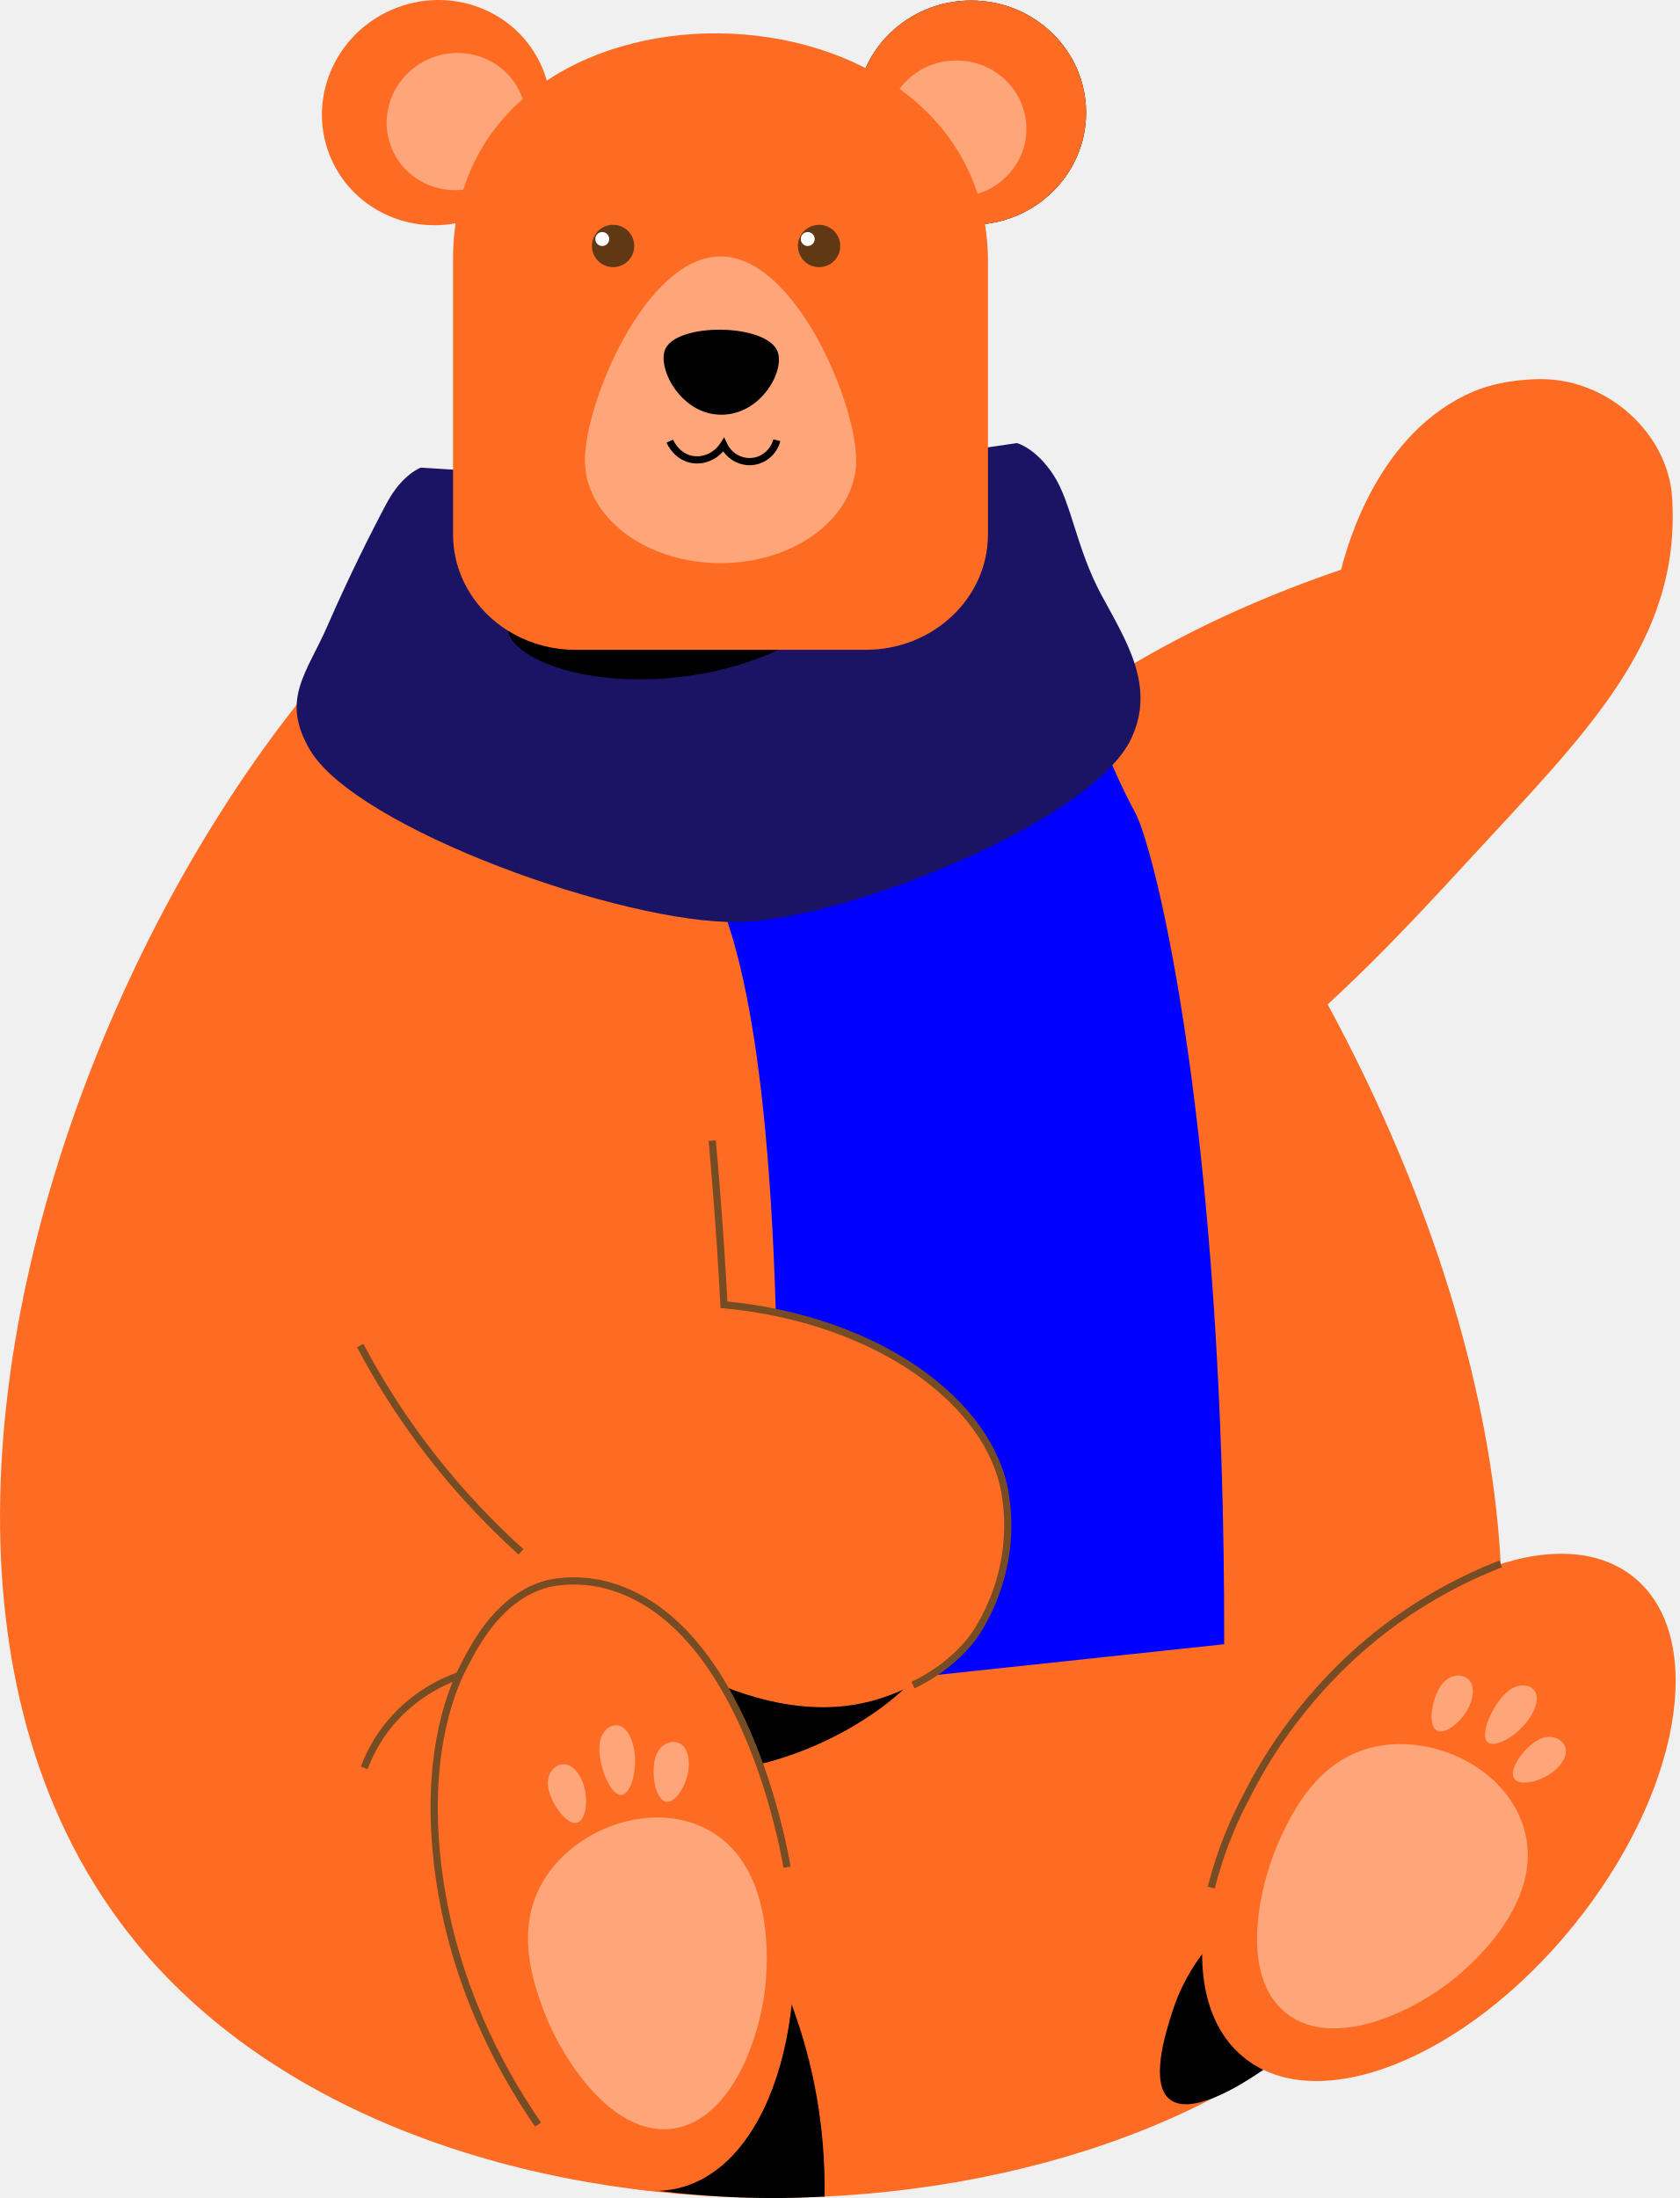
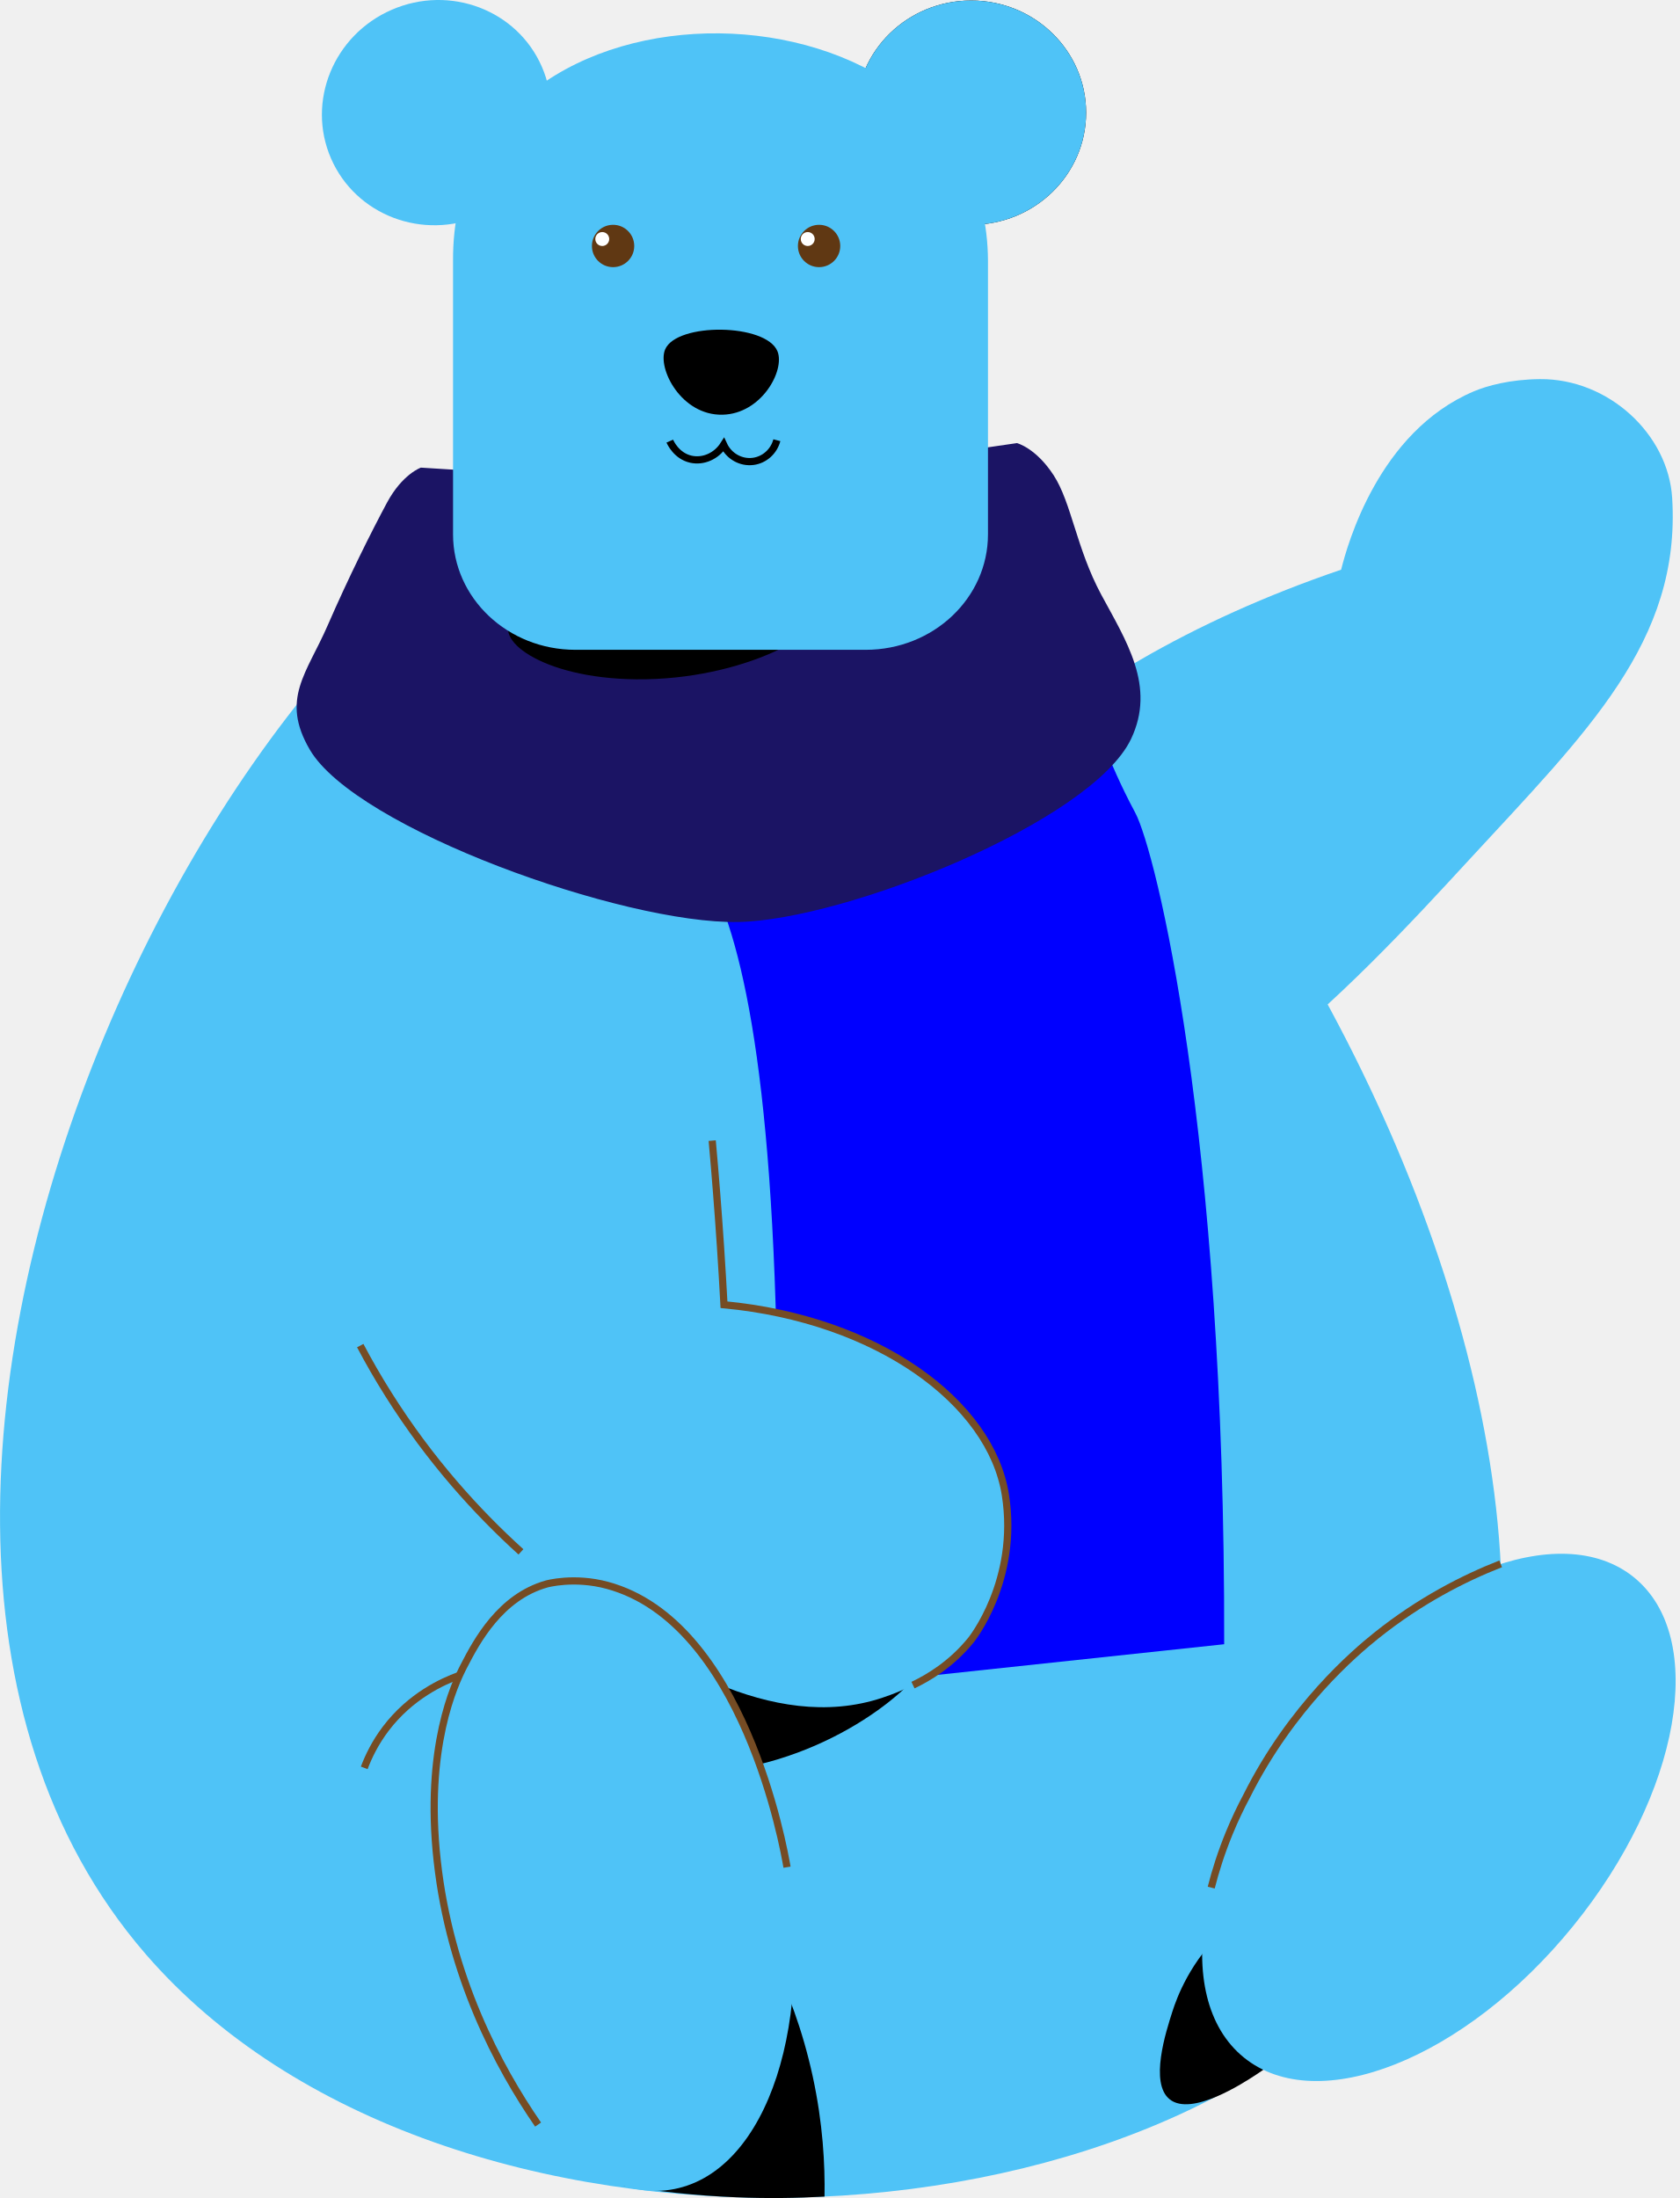
<svg xmlns="http://www.w3.org/2000/svg" width="107" height="140" viewBox="0 0 107 140" fill="none">
  <g clip-path="url(#clip0_20704_211)">
-     <path d="M9.25 124.431C28.073 146.248 74.176 144.341 89.49 123.595C111.249 94.116 70.707 26.776 42.889 28.632C16.688 30.377 -16.391 94.713 9.25 124.431Z" fill="#FD6C22" />
+     <path d="M9.25 124.431C28.073 146.248 74.176 144.341 89.49 123.595C111.249 94.116 70.707 26.776 42.889 28.632C16.688 30.377 -16.391 94.713 9.25 124.431Z" fill="#4FC3F7" />
    <path d="M86.593 121.661C85.495 120.163 81.779 120.361 79.443 121.755C78.912 122.072 78.57 122.38 78.094 122.812C75.804 124.879 74.948 127.3 74.693 128.09C74.27 129.4 73.209 132.691 74.516 133.72C75.912 134.82 79.188 132.684 80.01 132.147C84.372 129.301 88.089 123.705 86.591 121.661H86.593Z" fill="black" />
    <path d="M59.28 104.372C57.596 103.051 42.669 108.102 40.983 110.654C39.894 112.303 43.718 113.835 49.571 112.051C56.172 110.034 60.452 105.291 59.282 104.372H59.28Z" fill="black" />
    <path d="M49.245 124.893C46.052 129.666 42.861 134.439 39.669 139.212C41.814 139.568 44.233 139.846 46.888 139.954C48.909 140.037 50.795 140.007 52.522 139.91C52.559 137.875 52.419 135.245 51.771 132.257C51.114 129.227 50.133 126.746 49.245 124.893Z" fill="black" />
-     <path d="M85.429 36.287C85.828 34.705 87.804 27.513 93.865 24.934C94.729 24.566 96.204 24.164 98.094 24.148C102.463 24.111 106.267 27.658 106.517 31.714C107.082 40.863 101.101 46.61 93.532 54.819C86.71 62.22 73.142 77.075 63.272 72.883C59.592 71.321 56.997 67.455 56.446 63.824C55.035 54.518 66.304 42.802 85.426 36.287H85.429Z" fill="#FD6C22" />
+     <path d="M85.429 36.287C85.828 34.705 87.804 27.513 93.865 24.934C94.729 24.566 96.204 24.164 98.094 24.148C102.463 24.111 106.267 27.658 106.517 31.714C107.082 40.863 101.101 46.61 93.532 54.819C86.71 62.22 73.142 77.075 63.272 72.883C59.592 71.321 56.997 67.455 56.446 63.824C55.035 54.518 66.304 42.802 85.426 36.287H85.429Z" fill="#4FC3F7" />
    <path d="M77.98 104.728L49.288 107.794C50.205 78.906 48.551 65.473 46.403 58.899C45.912 57.39 44.157 52.463 46.495 48.723C48.319 45.809 51.909 44.766 54.535 44.341L62.101 43.532C64.65 43.259 67.067 44.047 68.916 45.538C70.326 46.677 70.294 47.991 72.318 51.774C73.602 54.174 78.051 72.022 77.98 104.728Z" fill="#0000FF" />
-     <path d="M46.118 83.106C55.655 84.34 62.856 89.253 64.044 95.228C64.859 99.328 63.026 102.734 63.026 102.734C60.984 106.526 57.169 107.81 56.223 108.13C49.102 110.525 41.568 105.291 37.496 102.461C35.017 100.738 22.97 92.028 19.549 75.717C18.323 69.869 16.517 61.262 21.709 55.419C24.072 52.759 28.234 50.274 32.079 50.827C39.632 51.911 46.13 64.728 46.116 83.109L46.118 83.106Z" fill="#FD6C22" />
+     <path d="M46.118 83.106C55.655 84.34 62.856 89.253 64.044 95.228C64.859 99.328 63.026 102.734 63.026 102.734C60.984 106.526 57.169 107.81 56.223 108.13C49.102 110.525 41.568 105.291 37.496 102.461C35.017 100.738 22.97 92.028 19.549 75.717C18.323 69.869 16.517 61.262 21.709 55.419C24.072 52.759 28.234 50.274 32.079 50.827C39.632 51.911 46.13 64.728 46.116 83.109L46.118 83.106Z" fill="#4FC3F7" />
    <path d="M70.145 37.868C68.567 34.93 68.25 32.013 67.117 30.271C65.987 28.53 64.781 28.223 64.781 28.223L45.877 30.977L26.81 29.785C26.81 29.785 25.634 30.191 24.651 32.017C23.668 33.846 22.203 36.777 20.873 39.834C19.543 42.891 17.852 44.529 19.733 47.747C22.666 52.766 39.701 58.862 47.019 58.726C53.891 58.6 69.534 52.32 72.044 47.076C73.654 43.713 71.721 40.798 70.142 37.863L70.145 37.868Z" fill="#1B1464" />
    <path d="M52.091 38.881C50.885 37.112 35.127 37.422 32.748 39.345C31.211 40.587 34.395 43.204 40.514 43.268C47.416 43.339 52.929 40.11 52.091 38.881Z" fill="black" />
-     <path d="M100.192 122.699C107.058 114.256 108.803 104.305 104.089 100.472C99.376 96.638 89.989 100.375 83.123 108.817C76.257 117.26 74.512 127.211 79.226 131.044C83.939 134.878 93.326 131.141 100.192 122.699Z" fill="#FD6C22" />
-     <path d="M93.061 125.665C90.362 128.046 85.036 130.624 81.976 128.265C78.85 125.855 80.192 119.911 81.659 116.86C82.355 115.411 83.878 112.243 87.255 111.336C91.013 110.325 95.79 112.464 97.028 116.302C98.501 120.864 94.003 124.833 93.059 125.667L93.061 125.665Z" fill="#FEA679" />
-     <path d="M93.668 108.483C93.28 109.544 92.094 110.53 91.532 110.226C91.026 109.955 91.144 108.717 91.509 107.888C91.608 107.665 91.798 107.229 92.184 106.958C92.749 106.558 93.496 106.68 93.739 107.261C93.941 107.741 93.718 108.348 93.67 108.483H93.668Z" fill="#FEA679" />
-     <path d="M99.148 112.668C98.335 113.451 96.838 113.819 96.463 113.3C96.128 112.836 96.776 111.772 97.465 111.189C97.651 111.03 98.014 110.723 98.48 110.647C99.162 110.537 99.78 110.971 99.746 111.6C99.716 112.122 99.252 112.567 99.148 112.668Z" fill="#FEA679" />
-     <path d="M97.465 109.386C96.76 110.484 95.26 111.387 94.768 110.975C94.327 110.608 94.807 109.276 95.42 108.428C95.586 108.198 95.91 107.753 96.383 107.512C97.079 107.158 97.809 107.397 97.89 108.065C97.956 108.619 97.554 109.246 97.465 109.384V109.386Z" fill="#FEA679" />
+     <path d="M100.192 122.699C107.058 114.256 108.803 104.305 104.089 100.472C99.376 96.638 89.989 100.375 83.123 108.817C76.257 117.26 74.512 127.211 79.226 131.044C83.939 134.878 93.326 131.141 100.192 122.699Z" fill="#4FC3F7" />
+     <path d="M93.061 125.665C90.362 128.046 85.036 130.624 81.976 128.265C78.85 125.855 80.192 119.911 81.659 116.86C82.355 115.411 83.878 112.243 87.255 111.336C91.013 110.325 95.79 112.464 97.028 116.302C98.501 120.864 94.003 124.833 93.059 125.667L93.061 125.665Z" fill="#4fc3f7" />
+     <path d="M93.668 108.483C93.28 109.544 92.094 110.53 91.532 110.226C91.026 109.955 91.144 108.717 91.509 107.888C91.608 107.665 91.798 107.229 92.184 106.958C92.749 106.558 93.496 106.68 93.739 107.261C93.941 107.741 93.718 108.348 93.67 108.483H93.668Z" fill="#4fc3f7" />
+     <path d="M99.148 112.668C98.335 113.451 96.838 113.819 96.463 113.3C96.128 112.836 96.776 111.772 97.465 111.189C97.651 111.03 98.014 110.723 98.48 110.647C99.162 110.537 99.78 110.971 99.746 111.6C99.716 112.122 99.252 112.567 99.148 112.668Z" fill="#4fc3f7" />
+     <path d="M97.465 109.386C96.76 110.484 95.26 111.387 94.768 110.975C94.327 110.608 94.807 109.276 95.42 108.428C95.586 108.198 95.91 107.753 96.383 107.512C97.079 107.158 97.809 107.397 97.89 108.065C97.956 108.619 97.554 109.246 97.465 109.384V109.386Z" fill="#4fc3f7" />
    <path d="M45.367 72.651C45.567 74.865 45.744 77.118 45.896 79.411C45.978 80.653 46.052 81.884 46.118 83.104C55.88 84.023 63.116 89.308 64.044 95.225C64.901 100.69 61.855 104.457 61.855 104.457C60.601 106.005 59.133 106.869 58.157 107.332" stroke="#754C24" stroke-width="0.459" stroke-miterlimit="10" />
    <path d="M22.947 85.707C23.48 86.717 24.072 87.751 24.734 88.801C27.391 93.027 30.4 96.323 33.184 98.845" stroke="#754C24" stroke-width="0.459" stroke-miterlimit="10" />
-     <path d="M42.953 139.43C48.914 138.259 52.047 128.654 49.95 117.976C47.854 107.298 41.321 99.591 35.36 100.762C29.398 101.932 26.266 111.538 28.362 122.215C30.459 132.893 36.992 140.601 42.953 139.43Z" fill="#FD6C22" />
-     <path d="M48.804 125.892C48.59 129.485 46.663 135.08 42.834 135.585C38.92 136.102 35.651 130.961 34.521 127.769C33.986 126.253 32.812 122.94 34.549 119.906C36.483 116.53 41.366 114.646 44.961 116.475C49.233 118.647 48.879 124.636 48.804 125.89V125.892Z" fill="#FEA679" />
-     <path d="M37.045 113.348C37.526 114.37 37.388 115.905 36.774 116.093C36.225 116.261 35.431 115.305 35.1 114.462C35.01 114.235 34.838 113.792 34.916 113.328C35.031 112.645 35.642 112.202 36.228 112.439C36.71 112.634 36.983 113.22 37.045 113.348Z" fill="#FEA679" />
-     <path d="M43.879 112.413C43.861 113.544 43.066 114.862 42.434 114.763C41.867 114.674 41.571 113.465 41.644 112.563C41.662 112.319 41.702 111.846 41.975 111.463C42.377 110.9 43.121 110.769 43.544 111.237C43.893 111.626 43.881 112.271 43.879 112.413Z" fill="#FEA679" />
-     <path d="M40.365 111.293C40.647 112.567 40.229 114.267 39.59 114.327C39.019 114.38 38.412 113.1 38.242 112.069C38.196 111.789 38.107 111.247 38.27 110.741C38.509 109.999 39.193 109.65 39.726 110.064C40.165 110.406 40.328 111.134 40.362 111.295L40.365 111.293Z" fill="#FEA679" />
+     <path d="M42.953 139.43C48.914 138.259 52.047 128.654 49.95 117.976C47.854 107.298 41.321 99.591 35.36 100.762C29.398 101.932 26.266 111.538 28.362 122.215C30.459 132.893 36.992 140.601 42.953 139.43Z" fill="#4FC3F7" />
+     <path d="M48.804 125.892C48.59 129.485 46.663 135.08 42.834 135.585C38.92 136.102 35.651 130.961 34.521 127.769C33.986 126.253 32.812 122.94 34.549 119.906C36.483 116.53 41.366 114.646 44.961 116.475C49.233 118.647 48.879 124.636 48.804 125.89V125.892Z" fill="#4fc3f7" />
+     <path d="M37.045 113.348C37.526 114.37 37.388 115.905 36.774 116.093C36.225 116.261 35.431 115.305 35.1 114.462C35.01 114.235 34.838 113.792 34.916 113.328C35.031 112.645 35.642 112.202 36.228 112.439C36.71 112.634 36.983 113.22 37.045 113.348Z" fill="#4fc3f7" />
+     <path d="M43.879 112.413C43.861 113.544 43.066 114.862 42.434 114.763C41.867 114.674 41.571 113.465 41.644 112.563C41.662 112.319 41.702 111.846 41.975 111.463C42.377 110.9 43.121 110.769 43.544 111.237C43.893 111.626 43.881 112.271 43.879 112.413Z" fill="#4fc3f7" />
+     <path d="M40.365 111.293C40.647 112.567 40.229 114.267 39.59 114.327C39.019 114.38 38.412 113.1 38.242 112.069C38.196 111.789 38.107 111.247 38.27 110.741C38.509 109.999 39.193 109.65 39.726 110.064C40.165 110.406 40.328 111.134 40.362 111.295L40.365 111.293Z" fill="#4fc3f7" />
    <path d="M50.133 118.93C49.927 117.69 47.363 103.322 38.688 100.977C36.559 100.4 34.813 100.892 34.813 100.892C31.861 101.726 30.357 104.549 29.544 106.127C28.962 107.254 27.049 111.288 27.851 118.535C28.666 125.901 31.739 131.641 34.275 135.323" stroke="#754C24" stroke-width="0.459" stroke-miterlimit="10" />
    <path d="M77.155 120.23C77.421 119.178 77.791 118.004 78.306 116.75C78.659 115.891 79.034 115.11 79.408 114.409C82.268 108.69 86.322 105.254 87.673 104.174C90.454 101.948 93.25 100.527 95.593 99.608" stroke="#754C24" stroke-width="0.459" stroke-miterlimit="10" />
    <path d="M29.231 106.724C28.204 107.098 26.156 108.015 24.566 110.116C23.891 111.01 23.47 111.89 23.202 112.604" stroke="#754C24" stroke-width="0.459" stroke-miterlimit="10" />
-     <path d="M30.648 13.726C34.357 12.114 36.09 7.875 34.518 4.256C32.946 0.638 28.665 -0.99 24.955 0.622C21.246 2.233 19.513 6.473 21.085 10.091C22.657 13.71 26.938 15.337 30.648 13.726Z" fill="#FD6C22" />
-     <path d="M30.804 11.732C33.062 10.751 34.117 8.169 33.16 5.965C32.203 3.761 29.596 2.77 27.337 3.751C25.079 4.732 24.024 7.314 24.982 9.518C25.939 11.722 28.546 12.713 30.804 11.732Z" fill="#FEA679" />
+     <path d="M30.648 13.726C34.357 12.114 36.09 7.875 34.518 4.256C32.946 0.638 28.665 -0.99 24.955 0.622C21.246 2.233 19.513 6.473 21.085 10.091C22.657 13.71 26.938 15.337 30.648 13.726Z" fill="#4FC3F7" />
+     <path d="M30.804 11.732C33.062 10.751 34.117 8.169 33.16 5.965C32.203 3.761 29.596 2.77 27.337 3.751C25.079 4.732 24.024 7.314 24.982 9.518C25.939 11.722 28.546 12.713 30.804 11.732Z" fill="#4fc3f7" />
    <path d="M61.862 14.319C65.906 14.319 69.185 11.121 69.185 7.176C69.185 3.231 65.906 0.032 61.862 0.032C57.818 0.032 54.539 3.231 54.539 7.176C54.539 11.121 57.818 14.319 61.862 14.319Z" fill="black" />
    <path d="M60.922 12.553C63.385 12.553 65.381 10.605 65.381 8.203C65.381 5.8 63.385 3.852 60.922 3.852C58.46 3.852 56.464 5.8 56.464 8.203C56.464 10.605 58.46 12.553 60.922 12.553Z" fill="black" />
-     <path d="M61.862 14.319C65.906 14.319 69.185 11.121 69.185 7.176C69.185 3.231 65.906 0.032 61.862 0.032C57.818 0.032 54.539 3.231 54.539 7.176C54.539 11.121 57.818 14.319 61.862 14.319Z" fill="#FD6C22" />
-     <path d="M60.922 12.553C63.385 12.553 65.381 10.605 65.381 8.203C65.381 5.8 63.385 3.852 60.922 3.852C58.46 3.852 56.464 5.8 56.464 8.203C56.464 10.605 58.46 12.553 60.922 12.553Z" fill="#FEA679" />
-     <path d="M55.141 41.389H36.653C32.348 41.389 28.859 38.097 28.859 34.036V16.593C28.758 -3.076 62.838 -2.32 62.934 16.593V34.036C62.934 38.097 59.445 41.389 55.141 41.389Z" fill="#FD6C22" />
+     <path d="M61.862 14.319C65.906 14.319 69.185 11.121 69.185 7.176C69.185 3.231 65.906 0.032 61.862 0.032C57.818 0.032 54.539 3.231 54.539 7.176C54.539 11.121 57.818 14.319 61.862 14.319Z" fill="#4FC3F7" />
+     <path d="M60.922 12.553C63.385 12.553 65.381 10.605 65.381 8.203C65.381 5.8 63.385 3.852 60.922 3.852C58.46 3.852 56.464 5.8 56.464 8.203C56.464 10.605 58.46 12.553 60.922 12.553Z" fill="#4fc3f7" />
+     <path d="M55.141 41.389H36.653C32.348 41.389 28.859 38.097 28.859 34.036V16.593C28.758 -3.076 62.838 -2.32 62.934 16.593V34.036C62.934 38.097 59.445 41.389 55.141 41.389Z" fill="#4FC3F7" />
    <path d="M39.053 17.016C39.798 17.016 40.401 16.412 40.401 15.668C40.401 14.923 39.798 14.319 39.053 14.319C38.308 14.319 37.705 14.923 37.705 15.668C37.705 16.412 38.308 17.016 39.053 17.016Z" fill="#603813" />
    <path d="M52.175 17.016C52.92 17.016 53.524 16.412 53.524 15.668C53.524 14.923 52.92 14.319 52.175 14.319C51.431 14.319 50.827 14.923 50.827 15.668C50.827 16.412 51.431 17.016 52.175 17.016Z" fill="#603813" />
-     <path d="M37.257 29.305C37.257 32.932 41.125 35.869 45.898 35.869C50.671 35.869 54.539 32.929 54.539 29.305C54.539 25.68 50.671 16.334 45.898 16.334C41.125 16.334 37.257 25.678 37.257 29.305Z" fill="#FEA679" />
+     <path d="M37.257 29.305C37.257 32.932 41.125 35.869 45.898 35.869C50.671 35.869 54.539 32.929 54.539 29.305C54.539 25.68 50.671 16.334 45.898 16.334C41.125 16.334 37.257 25.678 37.257 29.305Z" fill="#4fc3f7" />
    <path d="M49.527 22.379C50.014 23.592 48.512 26.364 46.02 26.415C43.401 26.47 41.853 23.468 42.37 22.255C43.107 20.53 48.808 20.592 49.525 22.377L49.527 22.379Z" fill="black" />
    <path d="M42.666 28.096C42.705 28.186 43.091 29.045 44.014 29.25C44.795 29.422 45.634 29.057 46.096 28.331C46.433 29.064 47.205 29.491 47.981 29.387C48.7 29.291 49.297 28.756 49.486 28.039" stroke="black" stroke-width="0.459" stroke-miterlimit="10" />
    <path d="M38.364 15.668C38.609 15.668 38.807 15.469 38.807 15.224C38.807 14.979 38.609 14.781 38.364 14.781C38.119 14.781 37.921 14.979 37.921 15.224C37.921 15.469 38.119 15.668 38.364 15.668Z" fill="white" />
    <path d="M51.452 15.668C51.697 15.668 51.895 15.469 51.895 15.224C51.895 14.979 51.697 14.781 51.452 14.781C51.207 14.781 51.009 14.979 51.009 15.224C51.009 15.469 51.207 15.668 51.452 15.668Z" fill="white" />
  </g>
  <defs>
    <clipPath id="clip0_20704_211">
      <rect width="106.738" height="140" fill="white" />
    </clipPath>
  </defs>
</svg>
